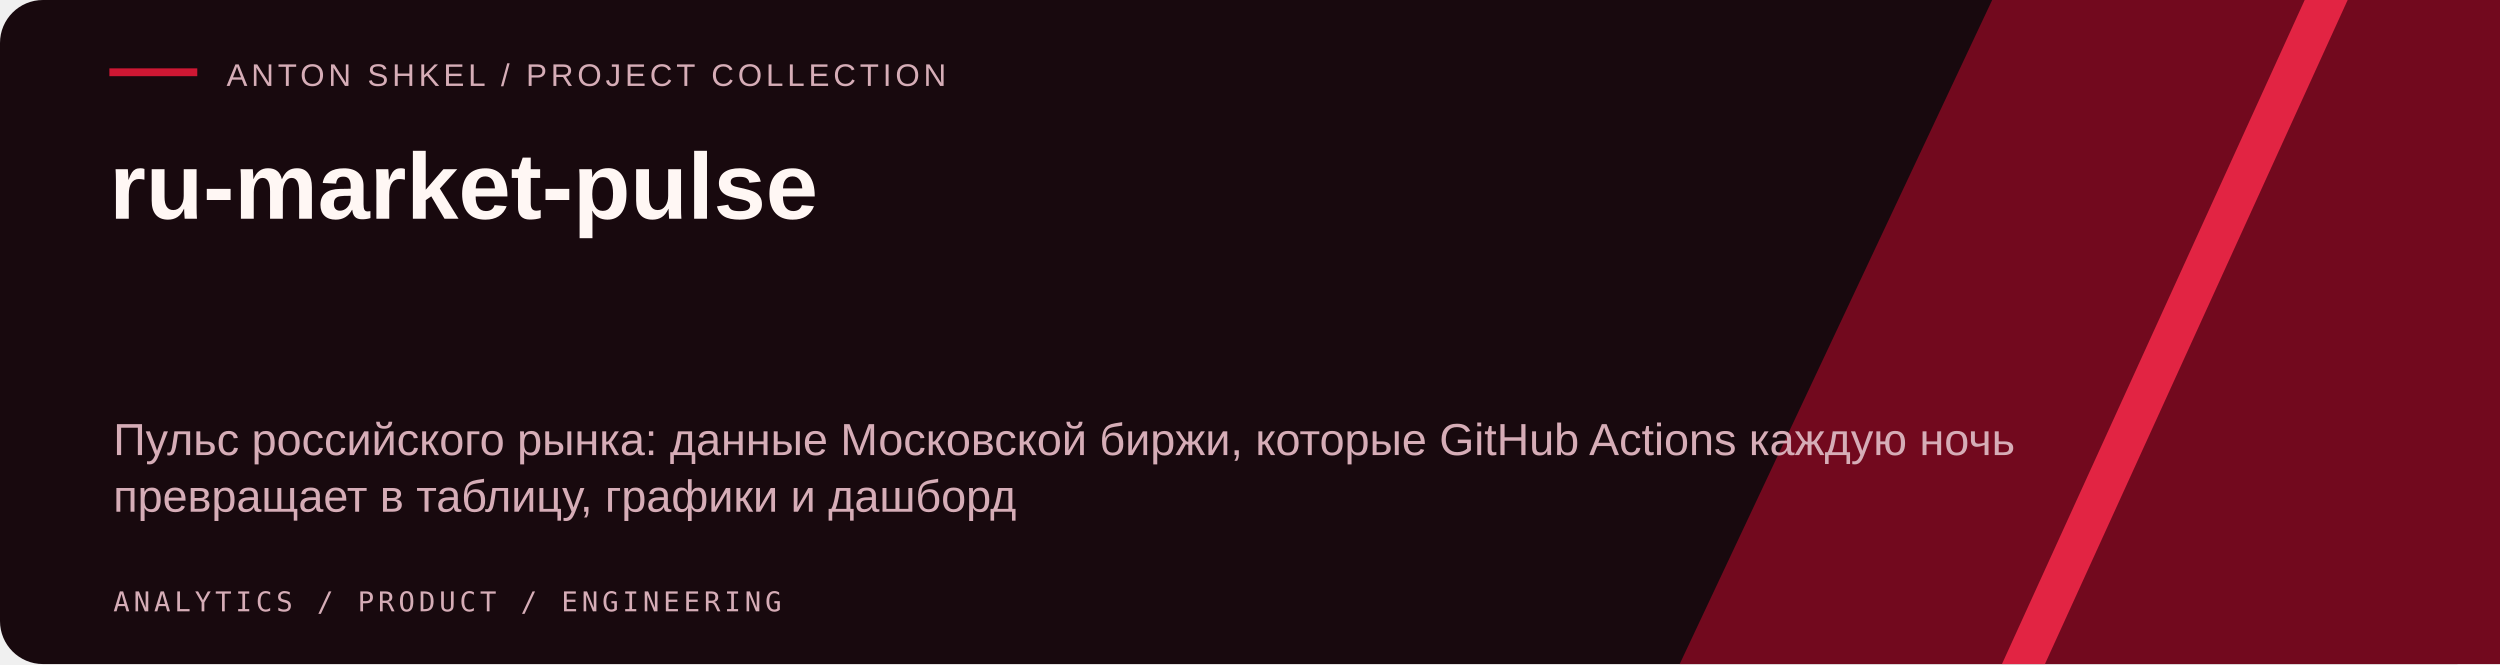
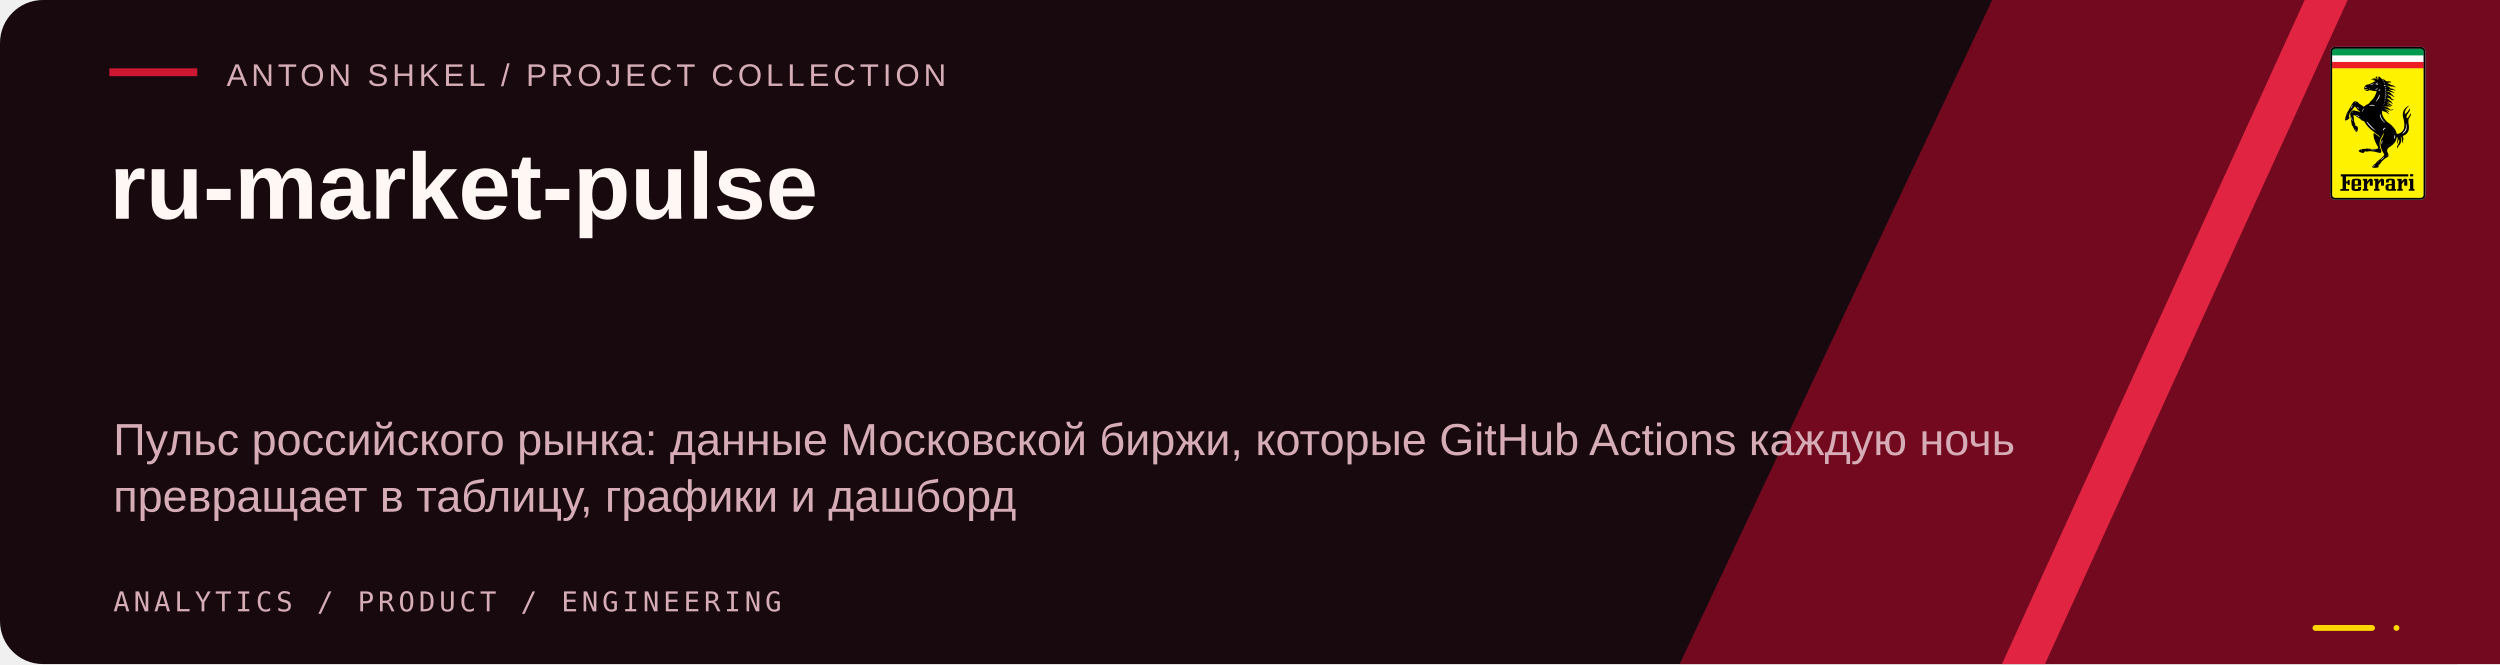
<svg xmlns="http://www.w3.org/2000/svg" width="1280" height="340" viewBox="0 0 1280 340" role="img" aria-label="ru-market-pulse">
  <rect width="1280" height="340" rx="22" fill="#18090e" />
  <path d="M1020 0h260v340H860z" fill="#72091e" />
  <path d="M1180 0h22l-155 340h-22z" fill="#e22443" />
  <rect x="56" y="35" width="45" height="4" fill="#ce1733" />
  <text x="116" y="44" fill="#d6adb7" font-family="Segoe UI,Arial,sans-serif" font-size="16" letter-spacing="2">ANTON SHKEL / PROJECT COLLECTION</text>
  <g font-family="Segoe UI,Arial,sans-serif">
    <text x="56" y="112" font-size="48" font-weight="700" fill="#fff7f4">ru-market-pulse</text>
    <text x="58" y="233" font-size="23" fill="#d6adb7">Пульс российского рынка: данные Московской биржи, которые GitHub Actions каждую ночь</text>
    <text x="58" y="262" font-size="23" fill="#d6adb7">превращает в таблицу, графики и дашборд</text>
  </g>
  <text x="58" y="313" font-family="Consolas,monospace" fill="#d6adb7" font-size="14" letter-spacing="2">ANALYTICS / PRODUCT / ENGINEERING</text>
+   <g id="tifoso-badge">
+     <g transform="translate(1193 24) scale(0.1424419)">
+       <path fill="none" clip-rule="evenodd" d="M0 574.034V0l349.46.369v573.665" />
+       <path d="M325.738 0c9.509 0 17.198 7.607 17.198 17.015V532.42c0 9.4-7.689 17.015-17.198 17.015H17.753c-9.5 0-17.191-7.614-17.191-17.015V17.015C.562 7.607 8.253 0 17.753 0h307.985" fill="#FFF" />
+       <path d="M7.246 76.404h329.229V531.39c0 3.784-.646 6.123-3.198 8.661-2.77 2.753-5.2 3-9.586 3l-306.615.03c-2.416 0-4.269-.77-6.269-2.461-2.477-2.123-3.561-4.769-3.561-7.569V76.404" fill="#FFF200" />
+       <path fill="#ED1C24" d="M7.246 53.513h329.229v23.375H7.246z" />
+       <path fill="#FFF" d="M7.246 30.091h329.229v23.376H7.246z" />
+       <path d="M16.553 6.315h310.4c4.971 0 9.555 4.792 9.555 9.469v14.922H7.246l.03-13.123v-1.092c0-5.291 4.077-9.653 9.277-10.176" fill="#009A4E" />
+       <path d="M325.738 0c9.509 0 17.198 7.607 17.198 17.015V532.42c0 9.4-7.689 17.015-17.198 17.015H17.753c-9.5 0-17.191-7.614-17.191-17.015V17.015C.562 7.607 8.253 0 17.753 0h307.985m0 6.792H17.753c-5.708 0-10.322 4.584-10.322 10.223V532.42c0 5.646 4.615 10.199 10.322 10.199h307.985c5.709 0 10.323-4.553 10.323-10.199V17.015c0-5.638-4.614-10.223-10.323-10.223z" />
+       <path d="M165.692 105.28s-.208 1.984-.661 3.146c-.446 1.076-1.608 1.8-1.531 2.522.077.708.831 1.562 2 2.153 1.146.6 1.607 1.062 2.784 1.362 1.092.27 2.477 1.069 2.869.154.393-.931-.199-2.062-.861-3.146-1.154-1.892-1.738-2.354-3.438-4.954-.362-.56-.646-1.161-1.162-1.237" />
+       <path d="M157.069 309.693c.115-.339 2.838 1.385 4.253 2.216 2.977 1.784 4.315 2.845 6.946 4.814 2.085 1.585 3.092 2.4 5.185 4.2 2.568 2.215 3.953 4.107 4.646 3.677 1-1.2-1.638-4.708-3.97-6.614-2.268-1.878-4.614-3.4-6.422-4.585-2.331-1.555-2.539-1.908-6.023-4.247-3.746-2.507-6.976-5.66-6.976-5.66l-3.639-2.861-5.699-4.808-6.338-5.838-4.784-5.331s-3.723-4.553-4.315-5.431c-.6-.869-2.354-3.685-3.799-6.068-1.293-2.139-3.8-5.461-4.031-5.746-1.354-1.639-4.446-.977-8.039-3.092-4.361-2.577-5.415-4.931-5.415-4.931s-.162-.345-.331-.53c-.162-.193-.492-.431-.492-.431l-2.285-1.592-1.308-.862s-.992-.823-2.238-1.354c-1.254-.554-4.046-2.177-4.046-2.177l-4.992-3.184s-1.954-1.569-2.6-2.092c-.661-.5-1.892-1.215-1.892-1.215s-.785-.393-1.023-.408c-.238-.016-1.276-.108-1.276-.108s-.962-.254-1.939.893c-.977 1.154-.738.538.854 7.03.63 2.553.569 11.561 1.246 14.306.861 3.523 3.338 8.077 3.592 8.615.247.531.423 2.5.423 2.5s-.107 1.593.062 2.601c.754 4.653 7.561 1.591 9.062 7.976 1.477 6.3-.885 12.584-.885 12.584s-1.462 3.124-3.531 3.615c-2.061.478-5.261-4.091-7.576-7.791-2.284-3.639-4.153-8.408-4.753-9.923-.6-1.516-.916-1.847-1.608-2.946-1.023-1.639-1.846-1.338-2.992-3.923-1.154-2.584-.131-3.623-.646-5.876-.3-1.246-.569-1.385-.961-3.17-.377-1.776-.885-7.43-.885-7.43l-.723-5.261s-.254-2.4-.584-3.908c-1.146-5.261-1.546-10.353-1.546-10.353l-.215-2.092-.077-2.161s-.069-1.039.185-2.108c.254-1.068.77-1.953.77-1.953s1.062-1.777 1.246-2.223c.177-.423 2.346-2.946 2.346-2.946s1.138-.946 2.992-2.077c1.862-1.131 3.531-1.054 3.531-1.054s.492-.046 3.785.362c3.292.407 10.061 2.207 11.769 2.646 1.684.455 3.7 1.162 5.007 1.892 3.761 2.046 4.9 1.178 1.908-1.168-2.016-1.577-2.584-2.285-4.208-3.761-1.37-1.262-2.446-2.101-3.469-3.262-1.023-1.185-3.938-5.484-3.938-5.484l-1.823-2.692s-.977-1.107-1.139-1.185a13.378 13.378 0 01-.646-.469s-1.207.061-2.454-.177c-1.261-.254-1.846 1.516-1.846 1.516s-2.708 5.053-5.461 8.146c-4.461 5.022-7.661 8.438-9.299 11.114-2.3 3.708-1.792 7.77-2.977 9.646-.692 1.1-1.069 1.262-1.446 2.223-1.154 2.916 3.038 4.515 2.077 7.745-1.531 5.124-13.53 10.192-15.123 9.346-1.654-.869-.3-7.799.254-10.038.569-2.253 2.253-5.576 2.408-5.745.146-.162.554-.947.676-1.608.131-.661.177-2.161.254-2.992.077-.839.423-2.161.423-2.161s.046-.285 1.107-2.584c1.069-2.315 4.977-7.7 7.777-12.838 1.846-3.354 2.615-5.384 4.461-8.746 1.7-3.084 4.615-7.792 4.615-7.792s1.23-2.4 1.807-3.292c.585-.916 1.815-2.646 2.969-4.354 1.162-1.7 1.446-2.977 2.961-4.377 1.254-1.169 2.108-1.792 3.746-2.315 2.438-.808 4.108-.376 6.6.316 2.584.707 4.361 1.892 6.054 3.292a24.232 24.232 0 012.938 2.977l.823 1.215.507.3 1.57 1.008 3.592 2.376s8.523 5.8 9 6.115c.454.3 1.984 1.554 2.284 1.654.316.092 2.585-2.37 7.039-5.438 5.153-3.577 6.976-3.308 8.685-4.238 1.684-.931 2.376-1.7 3.7-3.023 2-2 2.015-3.069 4.284-5.861 2.285-2.784 4.423-4.346 4.423-4.346s.315-.315 4.385-4.915c4.061-4.584 5.861-8.054 5.861-8.054l2.231-4.469s3.23-6.945 4.269-9.692c1.046-2.753 1.046-3.669 1.046-3.669s.153-.723-.631-2.123c-.808-1.393-1.639-.762-3.185-.446-2.961.631-4.761-.139-7.753-.661-2.738-.455-4.169-1.277-6.915-1.731-2.784-.469-4.407-.93-7.2-.661-.423.046-1.276.223-1.685.361-1.577.523-2.015.646-3.184 1.323-1.354.631-2.246.831-3.746.869-1.039.031-1.669.062-2.63-.315-.662-.254-1.039-.446-1.562-.915a3.658 3.658 0 01-.723-.839c-.03-.292-.123-.277.162-.753.277-.485.623-.57.623-.57l1.277-.315s1.8-.469 1.969-.516c.162-.046 1.877-.6 2.63-.838.762-.238 1.593-.677 1.593-.677s.461-.738.284-1.161c-.223-.478-1.246-.523-1.246-.523s-1.431.523-1.592.569c-.154.031-2.439.753-2.439.753s-1.792.393-3.184.723c-1.4.315-3.4.477-3.4.477l-.6-.162s-.677-.454-.784-.93c-.1-.423-.162-.739-.239-1.223-.3-1.77-.661-2.839-.238-4.584.162-.731.331-1.139.646-1.815.269-.562.446-.885.792-1.416l1.101-1.8 2.077-3.069c.715-.723 1.185-1.084 2.084-1.592 1.323-.738 2.092-.946 3.746-1.131 1.623-.177 1.846-.161 4.146-.677 2.315-.523 3.954-1.438 3.954-1.438s5.531-2.031 8.899-3.685c3.53-1.73 5.069-3.577 8.723-5.007 1.546-.6 2.446-.885 4.038-1.292.2-.131.3-.254.362-.493.154-.577-.738-.846-1.354-.785-.554.046-1.815.631-2.1 0-.216-.484 1.153-.769 1.153-.769s.646-.3.662-.661c.016-.554-.93-.193-1.354-.239-2.146-.239-2.315-.631-3.8-.992-1.746-.438-2.691-.977-4.507-1.054-1.6-.062-3.1.277-4.107.515-.992.254-1.023-.723-.631-.915 2.808-1.308 2.869-1.416 4.854-1.508 1.084-.046 2.6.185 2.769.269.162.092 2.331-.015 2.885-.584.569-.554-1.777-.523-2.885-.962-1.022-.407-2.584-.522-2.553-1.2.054-.677.808-.3 1.346-.438.676-.162 1.069-.146 1.761-.238 1.247-.169 1.354-.285 3.2-.438 1.823-.177 4.454.6 4.454.6s2.761 1.224 4.115 1.87c1.354.63 2.992.961 2.992.961s1.922.269 3.385-.646c1.484-.908.646-1.508.13-2.346-.508-.785-1.153-1.923-.208-4.077.839-1.877 1.277-4.069 1.516-4.269.301-.238 1.462 1.446 2.215 2.139 2.7 2.523 6.27 3.769 9.639 9.045.262.423 1.508-.254 5.415.346s7.323 4.784 8.185 5.785c.893 1.007 2.046.953 2.046.953l1.877.254 6.814.115s3.093-.554 4.877.124c1.246.469 5.4 3.246 3.508 4.299-1.323.739-2.569-.884-3.769-.961-1.416-.092-2.031.177-3.293.492-2.646.662-8.322 2.377-6.261 3.069.153.061.446.107.446.107l1.015.177s2.493.569 4 1.161c2.276.9 3.354 1.893 5.446 3.123 1.199.692 1.723 1.385 3.03 1.777 1.2.347 1.969 0 3.2.208 1.615.285 2.522.616 4 1.323 2.199 1.054 2.999 2.331 4.969 3.746.984.715 1.814.823 2.553 1.785.17.215.309.331.386.584.262.877-1.447.361-2.354.216-1-.169-1.415-.662-2.338-1.085-1.369-.646-2.016-1.354-3.508-1.623-1.077-.208-1.723-.046-2.83.015-1.077.046-1.646.208-2.724.223-1.83.031-2.861-.13-4.661-.508-2.016-.422-3.016-1.207-5.015-1.623-2.262-.469-6.261-2.407-5.877-.469.2.931 2.323 1.715 2.323 1.715s1.461.785 2.846 1.4c1.385.6 2.153 1.516 2.153 1.516l.954.708s.984 1.354 2.277 2.884c1.261 1.508 3.507 1.461 3.507 1.461s1.354 0 4.276.6c2.908.6 5.908 2.399 5.908 2.399s2.261 1.554 3.584 3.116c1.308 1.562.554 2.346.385 2.507-.153.169-.093.092-.277.169-.153.077-1.784-1.969-1.784-1.969l-1.169-.992s-1.139-.8-2.615-1.277c-1.477-.469-1.97-.154-1.97-.154s-3.138.877-5.876.8c-2.708-.077-4.123-1.162-4.123-1.162l-1.723-1.154s-2.585-2.423-2.678-1.276c-.062.777 1.139 1.638 1.139 1.638s.831.838 1.385 1.37c1.046 1.03 1.478 1.546 2.677 2.614 1.2 1.078 1.938 1.078 1.938 1.078s.646.153.892.2c.247.046.678.162.678.162s.4.154 2.276.916c1.861.753 3.877 2.392 3.877 2.392s.185.154.462.208c.276.031.83.308.984.354.169.038.646.038 1.723.192 1.093.162.677.854.677.854l-.185.261-.893.6s-1.153.331-1.938.369c-.8.046-1.938-.399-1.938-.399l-2.416-.908s-2.445-.646-2.969-.731c-.523-.077-2.707-.515-3.076-.592-.354-.084-1.446-.477-1.738-.646-.293-.161-.831-.269-2.154-.915-1.308-.646-1.831-1.392-3.461-1.908-1.646-.523-2.646-.63-3.877.224-2.123 1.461 3.199 1.7 5.846 3.022 3.908 1.923 6.107 3.338 7.03 5.416.938 2.084 1.877 2.838 1.877 2.838s2.754 1.385 3.984 2.838c.677.784.77 1.431 1.446 2.215 1.507 1.769 4.431 1.669 5.016 3.169.554 1.399-2.37.769-3.893.63-2.738-.269-3.4-2.777-5.954-3.784-1.445-.577-2.368-.577-3.846-1.084-2.692-.885-3.953-2.046-6.646-2.884-1.631-.5-4.585-2.646-4.215-.993.061.4.307.708.414.947.139.238.816 1.115.816 1.115s.907 1.2 1.322 1.516c.385.331 2.123 1.638 4.615 2.992 2.462 1.354 4.615 3.954 4.615 3.954s.739 1.062 1.093 1.801c.369.831.107 1.084.692 2.238.538 1.146.8 1.369 1.538 2.077 1.815 1.746 3.723 1.399 6.03 2.346.631.269.677.361 1.354 1.084.677.715-.124 1.022-.124 1.022s-2.568.662-4.23.523c-2.153-.169-3.123-.831-5.215-1.877-2.123-1.038-3.23-2.907-3.445-3.022-.185-.124-.708-.677-1.108-.962-.399-.284-1.431-.5-2.354-.754-.938-.253-1.462-.3-2.399-.554-1.277-.362-2.601-.923-3.201-1.115-.6-.208-1.969-.454-2.969.138-2 1.185 3.107 1.984 4.692 3.685.815.854 1.153 1.454 1.923 2.354.585.692.831 1.177 1.555 1.715.491.361 1.399.753 1.399.753s1.23.57 3.03 1.562c1.8.992 3.907 3.799 3.907 3.799l1.277 1.954.754 1.115.2.516.276.63s.924 1.2 1.6 1.592c.678.408.554.762.554.762s-.076.247-.554.516c-.461.285-.723.046-1.399-.154-.677-.192-1.123-.838-1.707-1.308-.616-.492-1.262-1.684-2.354-2.361-.969-.584-2.23-.792-2.723-.946-.477-.176-1.677-.93-2.154-1.138-.461-.185-1.707-.754-1.707-.754s-2.399-1.338-3.724-1.699c-1.322-.37-.477.438-.477.438s1.186 1.846 2.323 2.584c1.478.977 3.554 1.839 2.877 2.63-.462.516-1.077.331-1.754.254-1.107-.13-2.446-1.454-2.446-1.454s-.553-.361-3.03-1.146c-2.462-.808-1.554.546-.985 1.277a4.735 4.735 0 001.309 1.115l1.677.754.769.238s.678.123 2.908.646c2.23.508 3.462 1.593 3.462 1.593s1.199 1.115 2.86 2.346c1.692 1.246 3.354 1.562 4.277 1.685.923.115.892.761.892.761s.123.593.063.785a.453.453 0 01-.432.362c-.185 0-.276.077-.522.208-.246.123-1.2.277-1.2.277s-2.492-.077-4.461-.562c-1.938-.477-3.662-1.831-3.847-1.907-.153-.077-1.969-1.084-3.23-1.484-1.215-.408-3.169-.231-3.385-.154-.199.077-.877.185-2.03.523-1.169.308.292.753.292.753l.831.077 1.984.154s2.062.238 3.8.884c1.738.631 2.877 1.908 4.031 3.077a13.966 13.966 0 002.431 1.9l.923.6.477.361.123.315s-.046.162-.123.361c-.077.208-.369.361-.369.361s-.431-.077-.615-.077c-.216 0-1.523-.692-2.492-1.115-1-.438-1.508-.854-2.585-1.116-.923-.223-2.153-.323-2.431-.238-.276.077-2.308.362-3.877.469-1.568.123-2.923.146-4.769-.077-2.63-.315-6.122-2.393-6.569-1.815-.907 1.215 1.862 1.561 3.216 2.338 1.846 1.069 5.046 2.031 5.046 2.031s2.338.515 3.707 1.161c3 1.393 3.908 3.454 6.323 5.623 1.323 1.215 2.4 1.738 4.184 2 1.539.224 1.508.039 3.938-.438 2.446-.484 3.924-2.8 4.631-1.953.139.162.077.315.046.554-.046.238-.245.677-.245.677s-.277.392-.708.838c-.446.438-2.123 1.354-3 1.715-.877.362-3.03.962-5.738.877-2.708-.077-6.522-2.154-6.522-2.154l-2.738-1.154s-1.262-.592-2.123-.915c-2.277-.862-3.723-.785-6.062-1.4-1.446-.392-2.399-.8-3.707-1.069-1.323-.284-.569.239-.446.423.615.838 1.445 1.107 2.492 1.592 1.385.677 2.354.539 3.769 1.139 1.585.639 2.97 1.539 3.847 2.108.861.554 1.508 1.185 2.354 2.062l2.907 2.492s.677.554.754.785c.076.239.399.838.246 1.8-.17.962-.954.285-.954.285l-.769-.492-.77-.708-1.216-1.007s-1.045-.947-2.846-1.862c-1.784-.931-3.938-1.162-3.938-1.162s-1.908-.284-1.846.316c.092.592.521.646 2.029 1.038 1.523.393 2.523 1.162 2.523 1.162s1.555 1.154 2.677 2.43c1.107 1.278 1.431 2.516 1.431 2.516s.569 1.046 2 2.43c1.431 1.4 2.185.915 2.107 1.593-.077.677-.708.8-.708.8s-.369-.032-.522-.032c-.154 0-.523-.207-.923-.361s-1.908-1.2-1.908-1.2-2.368-1.922-2.63-2.107a408.68 408.68 0 01-2.523-1.877s-1.323-.846-2.262-1.323a28.107 28.107 0 00-2.969-1.2c-.707-.231-2.031-.308-2.031-.308s-1.584-.238-2.553-.6c-1.523-.585-3.293-2.208-3.492-2.285-.216-.084-1.631-.569-1.908-.523-.276.031-.923 2.708-1.076 4.254-.646 6.477 1.076 10.776 3.753 16.715 3.861 8.63 14.614 19.36 14.614 19.36s2.708 1.531 3.847 2.446c3.215 2.516 8.538 6.077 13.261 10.784 4.03 4.038 9.385 11.199 9.385 11.199s3.106 4.323 4.553 7.384c1.754 3.754 3.17 9.478 3.17 9.478s.123.984.215 1.2c.123.199.399.461.585.461l1.876.062c.185 0 2.323-.153 3.739-.508 1.4-.354 4.723-1.877 6.938-3.03 2.184-1.17 4.815-3.385 4.815-3.385s.507-.431 3.062-3.292c2.585-2.861 4.246-7.153 4.876-8.776.616-1.607 1.124-4.707 1.493-10 .399-5.314-.323-10.915-.323-10.915s-.969-7.815-1.555-10.477c-.584-2.645-1.999-6.984-1.999-6.984s-.984-3.86-1.292-6.298c-.324-2.439-.369-6.408-.369-6.408s0-2.43.783-6.922c.816-4.469 3.555-8.977 3.555-8.977s.769-1.516 3.724-5.054c3.03-3.623 3.998-4.192 6.983-6.354 2.37-1.7 5.43-4.438 6.432-3.792 1.107.692-1.079 2.077-1.817 2.8-1.861 1.846-5.337 5.107-8.153 10.022-2.461 4.254-3.384 7.069-3.998 9.846-.617 2.77-.354 5.815-.277 6.854.093 1.039.661.662.661.662s5.984-4.808 9.23-8.446c3.523-3.938 6.661-10.946 7.891-11.007.831-.054 1.216 1.823 1.016 2.692-.768 3.638-1.029 4.092-2.216 6.507-1.353 2.769-2.613 4-4.491 6.554-1.97 2.677-2.938 3.7-4.522 7.245-2.291 5.1-.954 9.039-.954 9.039s.277 2.392 1.353 2.361c1.802-.062 5.754-5.054 8.339-9.139 1.909-2.992 2.6-6.453 3.847-8.269 1.138-1.607 2.139 2.616 1.646 5.108-.57 2.961-2.031 5.623-5.246 9.815-3.138 4.091-3.046 7.984-3.046 7.984s-.323 1.777-.585 5.654c-.245 3.86.862 9.723.862 9.723s.983 4.899 1.185 8.614c.185 3.738.061 12.223-3.432 18.83-1.384 2.646-4.354 6.308-4.354 6.308s-2.292 2.354-4.169 3.722c-1.878 1.37-6.385 3.509-6.385 3.509s-3.122 1.076-3.553 1.169c-.462.123-.738.507-.738.507s.276.601.399.847c.107.247.984 2.399.984 2.399s.938 3.046 1.292 5.462c.354 2.415-.062 2.969-.399 4.815-.339 1.77-1.107.953-1.308 4.43-.169 3.078 1.216 4.615.969 8.062-.106 1.508-1.815-1.907-2.646-3.353-1.754-3.14-1.339-7.97-1.369-9.169-.047-1.2-.14-2.524-.585-4.031-.538-1.97-1.354-3.492-2.261-4.692-.924-1.185-1.893-1.861-2.216-1.738-.323.108-.354.738-.354 1.046-.016.339.63 1.477.769 1.724.169.23 1.323 2.338 1.323 2.338s.507 1.631.707 4.801c.201 3.138-.769 7.045-.769 7.045s-1.262 4.385-2.584 6.97c-1.479 2.845-4.754 6.722-4.754 6.722s-2.354 2.154-4.124 5.692c-1.737 3.538-.245 5.077-.892 5.538-.677.446-2.062-2.046-2.431-3.723-.354-1.569-.185-2.308.462-4.062.6-1.692 2.016-4.139 2.016-4.139l2.107-3.584s2.554-4.861 3.354-8.4c.8-3.507-.123-7.414-.123-7.414s-.107-1.292-.984-1.231c-.893.046-1.507.816-1.877 1.754-.724 1.938.308 1.585-.801 4.815-.86 2.538-1.107 2.2-1.569 3.707-.554 1.8-.846 3.646-.814 4.77.046 1.107-.569.646-.569.646s-1.077-2.001-1.077-4.492c0-1.354.062-2.123.216-3.478.246-2.169 1.138-5.491 1.138-5.491s.954-3.277.754-6.262c-.229-3.015-1.276-3.568-1.276-3.568s-.276-.4-1.446-.339c-1.153.093-1.092 2.169-1.092 2.169s-.354 2.97-.815 4.815c-1.277 5.092-2.984 7.769-6 12.061-2.738 3.877-6.445 7.293-8.308 8.893-1.846 1.631-7.538 5.769-7.538 5.769l-6.676 4.445s-2.646 2.585-3.847 5.662c-1.23 3.062-1.169 5.461-.462 8.276.709 2.831 1.724 4.123 2.262 4.922.523.771 1.555 2.154 1.893 3.786.215.999.062 1.599.123 2.614.063.893.185 1.385.154 2.293-.031 1.415.23 2.414-.585 3.568-.585.877-2.185 1.646-2.185 1.646s-1.814.799-2.893 1.461c-11.354 6.846-15.383 11.292-21.783 18.922-2.031 2.446-.538 2.293-2.707 5.185-1.316 1.724-4.354 1.724-5.454 3.784-1.53 2.815 3.446 5.585-2.3 8.062-7.407 3.2-20.153.907-20.407-.092-.692-2.739 2.492-5.907 3.623-7.169 5.184-5.662 9.815-5.801 11.515-10.492.369-1 .223-1.861 4.353-4.923 2.9-2.139 14.484-10.861 19.546-16.676 1.738-2 3.23-3.322 3.984-5.477.77-2.186-.754-3.554-.754-3.554l-2.077-3.385-3.984-7.123s-1.676-3.784-2.584-5.969c-.938-2.185-2.677-8.062-2.677-8.062s-1.276-5.291-1.493-8.738c-.384-6.184.462-9.783 2.094-15.783 2.107-7.784 6.891-11.046 8.799-18.769.555-2.245.677-6.092-.462-5.907-1.077.2-1.169 3.23-1.999 5.262-3.077 7.661-7.139 11.015-9.369 18.952-1.492 5.369-2.107 8.555-2.093 14.123.017 3.184-.107 2.6.708 8.123.323 2.03.815 3.122 1.416 5.106.43 1.416 1.584 4.062 1.584 4.062s1.585 3.492 2.139 5.938c.168.847.385 1.322.322 2.169-.107 1.461.154 1.77-.553 3.092-.877 1.647-.34 2.616-3.139 3.23-2.492.523-7.584-1.138-7.584-1.138s-20.93-6.338-34.291-4.508c-2.646.354-4.069 1.323-6.73 1.277-2.423-.031-3.654-1.924-6.077-1.2-.492.139-.646.492-1.092.785-3.538 2.461-.831 6.553-10.153 4.43-5.723-1.308-12.653-4.814-11.454-7.015 1.607-2.923 3.761-3.4 8.285-5.262 4.838-1.969 12.099-1.415 13.53-1.507 1.746-.139 4.254-1.354 7.376-1.431 5.4-.093 6.361.554 6.361.554l9.168.814 17.546.217s3.138-.231 4.384-.478c1.262-.247 2.254-2.723 2.945-3.908.678-1.168-.03-2.892-.03-2.892l-.522-.815-1.67-2.692-3.084-5.2-3.423-6.83s-2.238-4.753-3.43-7.876c-1.185-3.108-1.877-4.862-2.662-8.076-.823-3.309-1.331-5.985-1.438-8.646-.13-3.82-.384-6.789.685-9.912" />
+       <path d="M270.971 303.355c3.691-4.738 4.047-9.139 4.261-15.338.169-4.507-1.537-11.453-1.537-11.453l-.232-.508s-.646-.839-1.044.269c.061.978.185 1.762.185 1.762l.214 8.946s-.277 4.507-1.814 9.153c-2.585 7.846-9.446 11.338-10.445 14.169-1.711 4.691 5.997-1.293 10.412-7m-38.705 14.477s-1.508.431-1.539 1.922c-.03 1.493.369 2.785.323 4.585-.03 2.293-2.138 4.938-.784 5.8 2.323 1.477 4.322-8.923 3.615-10.461-.708-1.54-1.4-1.863-1.615-1.846m-26.06 72.103s-.432-.23-1.277.093c-.83.322-.77 1.185-.77 1.185s-.169.923.508 1.016c.678.123 1.785-1.539 1.785-1.724 0-.185-.246-.57-.246-.57m-24.522 17.43s-.247.247-.031.415c.23.201.554-.046.554-.046s4.23-3.307 6.738-5.63c2.646-2.492 6.462-6.784 6.462-6.784s.261-.323-.031-.6c-.309-.277-1.031.153-1.631.43-.523.277-.831.569-1.23.893-.369.339-1.631 1.631-1.631 1.631l-3.262 3.169-2.062 1.938-1.999 1.907-.831.955s-.216.369-.276.461c-.063.107-.277.384-.277.384s-.309.293-.309.385c0 .077-.092.154-.092.247a1.438 1.438 0 01-.092.245m-7.315 4.801s-.454-.369-1.169-.016c-.723.385-1.492 1.368-1.555 1.477-.068.139-.461.662-.191 1.123.269.462 1.184-.216 1.322-.246.131 0 1.324-.953 1.324-.953s.692-.432.269-1.385m-14.007 14.183s-.6-1.107-1.385-.646c-.785.462-1.215.616-1.938 1.615-.123.169-.9 1.17-1.039 1.431-.138.247-.915 1.724.662 1.831 2.708.153.93-1.584 1.861-2.262.754-.522 2.169-.384 2.185-.938.015-.553-.346-1.031-.346-1.031m-47.998-56.675s-1.623.401-1.746.955c-.131.584.946 1.138 1.115 1.168.192.031.554.462 1.638-.277 1.069-.722 1.023-1.338 1.023-1.338s.631-.738-2.03-.508m26.399-.861s-.016-.6-1.162-.522c-1.169.062-1.415.276-1.446.461-.038.169.062.462 1.1.554 1.054.062 1.477-.001 1.508-.493m24.96.723c-2.1-.016-1.438.047-2.73.108-2.346.123-3.623.03-5.938-.124-3.247-.215-8.269-1.015-8.269-1.015s-.631-.153-.885.262c-.231.384.615 1.276 1.369 1.508 4.115 1.277 4.338 1.062 7.138 1.107 1.562.016 2.431-.139 3.985-.231 1.969-.152 2.884.154 5.03-.415.561-.139 1.1-1.184.3-1.2m14.061-4.169s-.423-.491-1.293-.061c-.86.415-1.384 1.353-1.384 1.353s-.407.646.462.555c.846-.123 1.607-.492 1.807-.615.223-.125.854-.709.408-1.232m-12.238-168.769s5.938-5.561 10.191-12.914c2.522-4.385 3.622-14.592 1.454-12.054-.978 1.162-2.162 6.454-4.039 10.376-2.677 5.584-8.392 13.492-8.392 13.492s-1.229 2.631.786 1.1m-23.737 14.131s-.631.492-.346 1.277c.3.8 1.508.2 1.508.2s2.746-1.038 5.623-1.146c2.884-.123 6.884.738 6.884.738s1.907.523 2.223.646c.315.131 1.354.631 1.531.692.154.069 1.146.554 1.7.054.554-.508-3.469-4.161-7.576-4.715-6.839-.931-11.33 2.015-11.33 2.015l-.217.239m-28.168 24.083c.484.416 2.769-3.938 4.676-6.692 1.4-2.015 3.955-5.384 3.955-5.384s1.153-1.546-.8-.684c-.792.354-2.961 2.007-4.492 5.046-1.293 2.584-3.847 7.306-3.339 7.714m-15.799-18.915s-.493 1.685 1.477 3.792c1.984 2.116 2.492 3.861 3.754 2.6.346-.346-1.231-3.192-2.031-3.984-.823-.785-1.408-1.431-1.408-1.431l-.515-.423-.662-.369-.377-.153s-.1-.093-.238-.032m-6.401-16.153s-2.138.4-2.661 1.438c-.531 1.039 2.461.408 2.461.408s1.984.107 2.031-.646c.046-.769-.253-.846-1.831-1.2m-33.975 56.305c-1.092-.315-1.276 1.832-1.423 2.523-.123.692.493 2.077.746 2.077.246-.016 1.115-1.369 1.161-2.03.047-.677.478-2.269-.484-2.57m35.284 41.937s-1.954-1.547-2.254-.931c-.292.615 1.608 3.33 1.608 3.33s.584.893 1.484.492c.884-.43.569-1.415.569-1.415s-.6-1.261-1.407-1.476m-14.73-45.352s-.5-.13-.677.469c-.185.6-.169 1.577-.3 2.761-.107.924.239 3.385.239 3.385s.192 1.954.584 3.116c.423 1.276 1.546 3.092 1.546 3.092s.423.931.946.885c.515-.054.392-.662.392-.662s-1.638-6.491-1.684-7.153c-.193-2.161-.193-4.792-.193-4.792l-.015-.393s-.016-.693-.838-.708m2.553-19.806s-.9-.169-1.73 1.561c-.838 1.754-.661 2.462-.585 2.539.062.077.723.062 1.785-1.561 1.054-1.608.815-2.224.815-2.224s-.062-.315-.285-.315m24.753 17.945s1.084 1.622-.992 1.246c-2.084-.377-6.461-3.831-8.246-4.761-1.762-.931-4.662-1.224-3.446-2.315.223-.185.284-.363.63-.377.362-.016 1.562.453 1.638.507.062.03 3.146 1.307 3.261 1.338.108.046 1.839.785 3.069 1.507 1.231.73 3.23 2.13 3.23 2.13l.856.725m57.697 49.675c.569 1.784-6.569-3.77-10.392-6.716-10.13-7.8-22.53-23.791-20.984-25.206 1.277-1.162 6.361 6.161 13.815 14.229 7.969 8.6 17.23 16.631 17.561 17.693m29.798-7.647c-2.215 2.361-2.999 5.385-1.723 7.646 1.246 2.199 1.631-3.216 3.016-4.808 1.2-1.393 1.938-1.169 3.907-2.569 3.354-2.361-2.399-3.276-5.2-.269m-12.676-50.474c-1.523-.246-1.477 2.069-1.262 3.708 1.016 7.337 4.309 12.991 8.707 18.314 2.678 3.246 10.016 9.03 10.861 8.1.309-.331-6.984-5.969-11.63-13.214-3.292-5.138-5.046-9.484-5.461-13.723-.045-.539.077-2.977-1.215-3.185M151.731 133.57c-3.308 1.792-9.046 3.37-9.046 3.37s-.262.569.477.508c4.916-.393 6.792-1.008 9.408-2.162 2.615-1.13 4.515-4.269 4.515-4.269s1.062-1.954-.907-.346c-.616.492-2.632 1.907-4.447 2.899m39.906-12.606s-1.123-.247-1.877.223c-.754.477-.539.854-.539.854s1.17.892 2 1.039c.831.123 2.615.9 2.555.3-.078-.615-1.077-1.715-1.432-2.015-.322-.317-.707-.401-.707-.401m-18.783 34.46c.191.392 3.545-.523 4.838-1.247 1.008-.569 1.407-2.477 1.407-2.477s.277-1.846-.153-1.131c-1.916 3.132-6.278 4.454-6.092 4.855m-.108-8.608c1.354-2.6-3.716 2.7-6.3 4.069-1.577.831-4.146 1.938-4.146 1.938s-.677.846.269.769c.946-.062 3.354.754 5.308-.754.462-.369 2.492-3.323 2.492-3.323s1.73-1.469 2.377-2.699m-.785 11.061c.107.423 5.791.284 7.215-.146 1.123-.308 1.738-2.292 1.738-2.292s.677-1.738.092-1.154c-2.576 2.631-9.144 3.169-9.045 3.592m-91.296 52.067s-.861-.315-1.93 1.292c-1.062 1.6-5.846 8.869-5 9.938 1.007 1.261 5.153-6.492 6.416-7.938 1.276-1.469.753-2.946.753-2.946s-.015-.331-.239-.346M184.883 341c-.523 2.415.092 7.354.924 8.322 2.03 2.446.784-3.83 1.076-6.031.246-2.045.492-2.753 1.508-4.938 1.815-3.938-2.445-2.492-3.508 2.647m-17.461-210.044s-1.576.046-2.807.723c-1.246.677-1.554 1.639-1.554 1.639s-.254.692-.084 1.069c.361.823 2.069-.423 3.261-.016.961.346 1.423.631 2.161 1.515.646.77 1.777 1.877 2.485 1.246.73-.615.462-2.192.462-2.192s-.839-2.569-1.938-3.292c-1.109-.738-1.986-.692-1.986-.692m-26.198 18.068s-.885.138-.677 1.215c.208 1.054.785.892.785.892s1.831-.785 1.723-1.884c-.131-1.108-1.831-.223-1.831-.223m-12.792-5.738s-.961.039-1.638 1.23a14.986 14.986 0 00-1.054 2.416s-.315 1.554.238 2.046c.562.484 1.177-1.007 1.984-1.592.484-.346.785-.5 1.285-.854.685-.47 1.8.13 1.723-1.254-.099-1.393-1.576-2.054-2.538-1.992m41.336-14.884s-2.176-.315-2.092.523c.077.784 1.178.315 1.885.631.692.315 1.154.438 1.707.946.408.361.361 1.069.862 1.084.692.016.554-.269.554-.269s-.631-1.877-1.453-2.407c-.816-.539-1.463-.508-1.463-.508m24.284 8.776c-.308 1.185-.493 1.592-.493 1.592s-.614 2.408 1.816 1.523c2.431-.893 1.169-.516 2.922-1.369 1.724-.846 1.693-.377 2.955-.315.43.015.707.03 1.354-.092.553-.124.322-.77-.908-1.101-1.322-.346-2.938-.269-4.814-.285-1.108-.014-2.509-1.137-2.832.047m1.077-8.899s-1.108-.254-1.877.223c-.754.469-.523.846-.523.846s1.154.916 2 1.039c.831.146 2.615.915 2.554.3-.093-.6-1.077-1.715-1.431-2.015-.353-.301-.723-.393-.723-.393m4.278 16.715s-1.186-.239-2.001.215c-.8.446-.585.808-.585.808s1.262.847 2.154.977c.893.123 2.8.846 2.723.269-.076-.569-1.154-1.623-1.508-1.907-.354-.286-.783-.362-.783-.362m.369 6.06s-1.263-.284-2.124.239c-.861.515-.601.931-.601.931s1.309.992 2.263 1.131c.938.146 2.969.977 2.876.315-.076-.661-1.215-1.861-1.615-2.184-.369-.34-.799-.432-.799-.432m.568 5.908s-1.369-.315-2.293.269c-.938.584-.646 1.054-.646 1.054s1.415 1.107 2.431 1.277c1.031.162 3.23 1.107 3.139.361-.093-.738-1.324-2.108-1.754-2.469-.4-.385-.877-.492-.877-.492m-.123 7.307s-1.369-.292-2.293.285c-.938.569-.676 1.038-.676 1.038s1.445 1.107 2.461 1.277c1.016.162 3.215 1.108 3.123.369-.107-.746-1.323-2.115-1.738-2.477-.431-.376-.877-.492-.877-.492m-1 14.246s-1.385-.3-2.308.285c-.923.577-.646 1.039-.646 1.039s1.415 1.115 2.431 1.277c1.031.154 3.231 1.115 3.139.361-.093-.738-1.322-2.1-1.754-2.477a2.2 2.2 0 00-.862-.485m.924-7.123s-1.57-.361-2.678.315c-1.062.661-.738 1.2-.738 1.2s1.646 1.292 2.83 1.477c1.17.192 3.724 1.277 3.631.431-.123-.869-1.539-2.446-2.03-2.869a2.635 2.635 0 00-1.015-.554m-1.601 13.569s-1.139-.27-1.907.215c-.77.477-.523.854-.523.854s1.169.931 2 1.054c.846.139 2.646.915 2.584.3-.092-.616-1.092-1.731-1.445-2.031-.339-.315-.709-.392-.709-.392m-1.077 6.168s-.923-.2-1.569.193c-.614.392-.431.707-.431.707s.969.754 1.662.869c.691.108 2.215.77 2.153.247-.062-.5-.923-1.431-1.2-1.685a1.616 1.616 0 00-.615-.331m-1.322 5.631s-.831-.192-1.416.169c-.554.346-.4.646-.4.646s.877.677 1.508.77c.631.115 1.984.692 1.924.238-.047-.454-.801-1.308-1.063-1.531-.262-.23-.553-.292-.553-.292m-1.324 4.615s-.861-.193-1.414.153c-.586.362-.416.646-.416.646s.877.692 1.508.785c.631.1 1.984.692 1.923.224-.046-.454-.8-1.292-1.077-1.516-.247-.23-.524-.292-.524-.292m-1.614 5.354s-.677-.162-1.154.123c-.462.3-.308.523-.308.523s.707.555 1.215.647c.508.076 1.615.554 1.555.168-.047-.361-.662-1.038-.862-1.23-.216-.185-.446-.231-.446-.231m-1.923 5.007s-.585-.139-.985.107c-.399.254-.276.461-.276.461s.615.469 1.046.531c.431.085 1.384.493 1.338.162-.03-.315-.569-.9-.738-1.054a1.13 1.13 0 00-.385-.207m-1.985 4.762s-.601-.131-1 .123c-.386.238-.247.438-.247.438s.585.477 1.031.554c.446.062 1.384.469 1.338.162-.03-.339-.569-.916-.738-1.077-.184-.155-.384-.2-.384-.2M60.52 240.72s-.992 1.922-.5 2.977c.485 1.062 1.823-1.685 1.823-1.685s1.384-2.739.823-3.238c-.569-.508-.899.907-2.146 1.946" fill="#FFF" />
+       <path d="M200.543 487.684v-3.737c0-8.493 4.293-10.154 16.831-10.215 11.538.061 15.614 1.507 15.614 8.83v28.26h4.261v6.369h-28.183c-5.938 0-9.814-4.077-9.814-9.092v-5.724c0-4.938 2.522-9.245 11.353-9.292h11.015v-8.6c0-4.492-.308-5.03-4.814-5.03h-.047c-5.399 0-5.753.708-5.753 5.03v3.2h-10.463m13.078 10.14c-2.215 0-3.523 1.784-3.523 3.999v5.461c0 2.201.939 3.954 3.523 3.985h3.969c2.185 0 3.97-.677 3.97-3.985l.03-9.46h-7.969zm-39.883-13.446V474.5h-15.722v5.877h4.192v30.429h-4.192v6.385h19.692v-6.385h-3.97V494.5c0-1.522 9.269-13.229 9.269-11.877v16.199H193.9v-18.229c0-4.169-2.724-6.86-7.693-6.86-5.908-.001-9.9 7.429-12.469 10.644m125.325 26.399V474.5h-16.046v5.877h4.493v30.399h-4.493v6.415h20.261v-6.415h-4.215m-165.777-26.399V474.5h-15.722v5.877h4.192v30.429h-4.192v6.385h19.676v-6.385h-3.954V494.5c0-1.522 9.261-13.229 9.261-11.877v16.199h10.884v-18.229c0-4.169-2.708-6.86-7.684-6.86-5.893-.001-9.892 7.429-12.461 10.644" />
+       <path d="M111.548 503.207h-11.03v3.2c0 4.339-.723 4.523-6.1 4.584h-.077c-6.162.031-5.815-.584-5.746-4.584v-7.585h22.952v-16.476c0-5.97-4.507-8.477-16.399-8.522h-1.707c-12.838.061-16.253 2.984-16.253 10.369v24.121c0 8.122 4.799 9.492 16.491 9.815h1.276c12.762-.293 16.592-1.17 16.592-8.754v-6.168m-22.828-20.246c0-2.245.677-3.354 3.246-3.385h4.838c2 0 3.115.893 3.115 2.492v12.354h-11.2v-11.461z" clip-rule="evenodd" fill-rule="evenodd" />
+       <path stroke-miterlimit="10" stroke-width=".74" stroke="#000" fill="none" d="M293.249 465.732v-7.723" />
+       <path d="M257.25 484.377V474.5h-15.738v5.877h4.185v30.429h-4.185v6.385h19.691v-6.385h-3.953V494.5c0-1.522 9.246-13.229 9.246-11.877v16.199h10.907v-18.229c0-4.169-2.74-6.86-7.725-6.86-5.875-.001-9.876 7.429-12.428 10.644" />
+       <path d="M63.435 496.438v-5.692h-6.13v20.076h10.622v6.369H36.783v-6.369h8.284v-45.09H38.56v-7.754h242.579v7.754H57.305v18.106h6.13v-5.353h7.054v17.953h-7.054" />
+       <path clip-rule="evenodd" fill-rule="evenodd" d="M287.339 457.701h11.568v7.631h-11.568z" />
+     </g>
+     <rect x="1184" y="320" width="32" height="3" rx="1.5" fill="#ffd700" />
+     <circle cx="1227" cy="321.5" r="1.5" fill="#ffd700" />
+   </g>
</svg>
